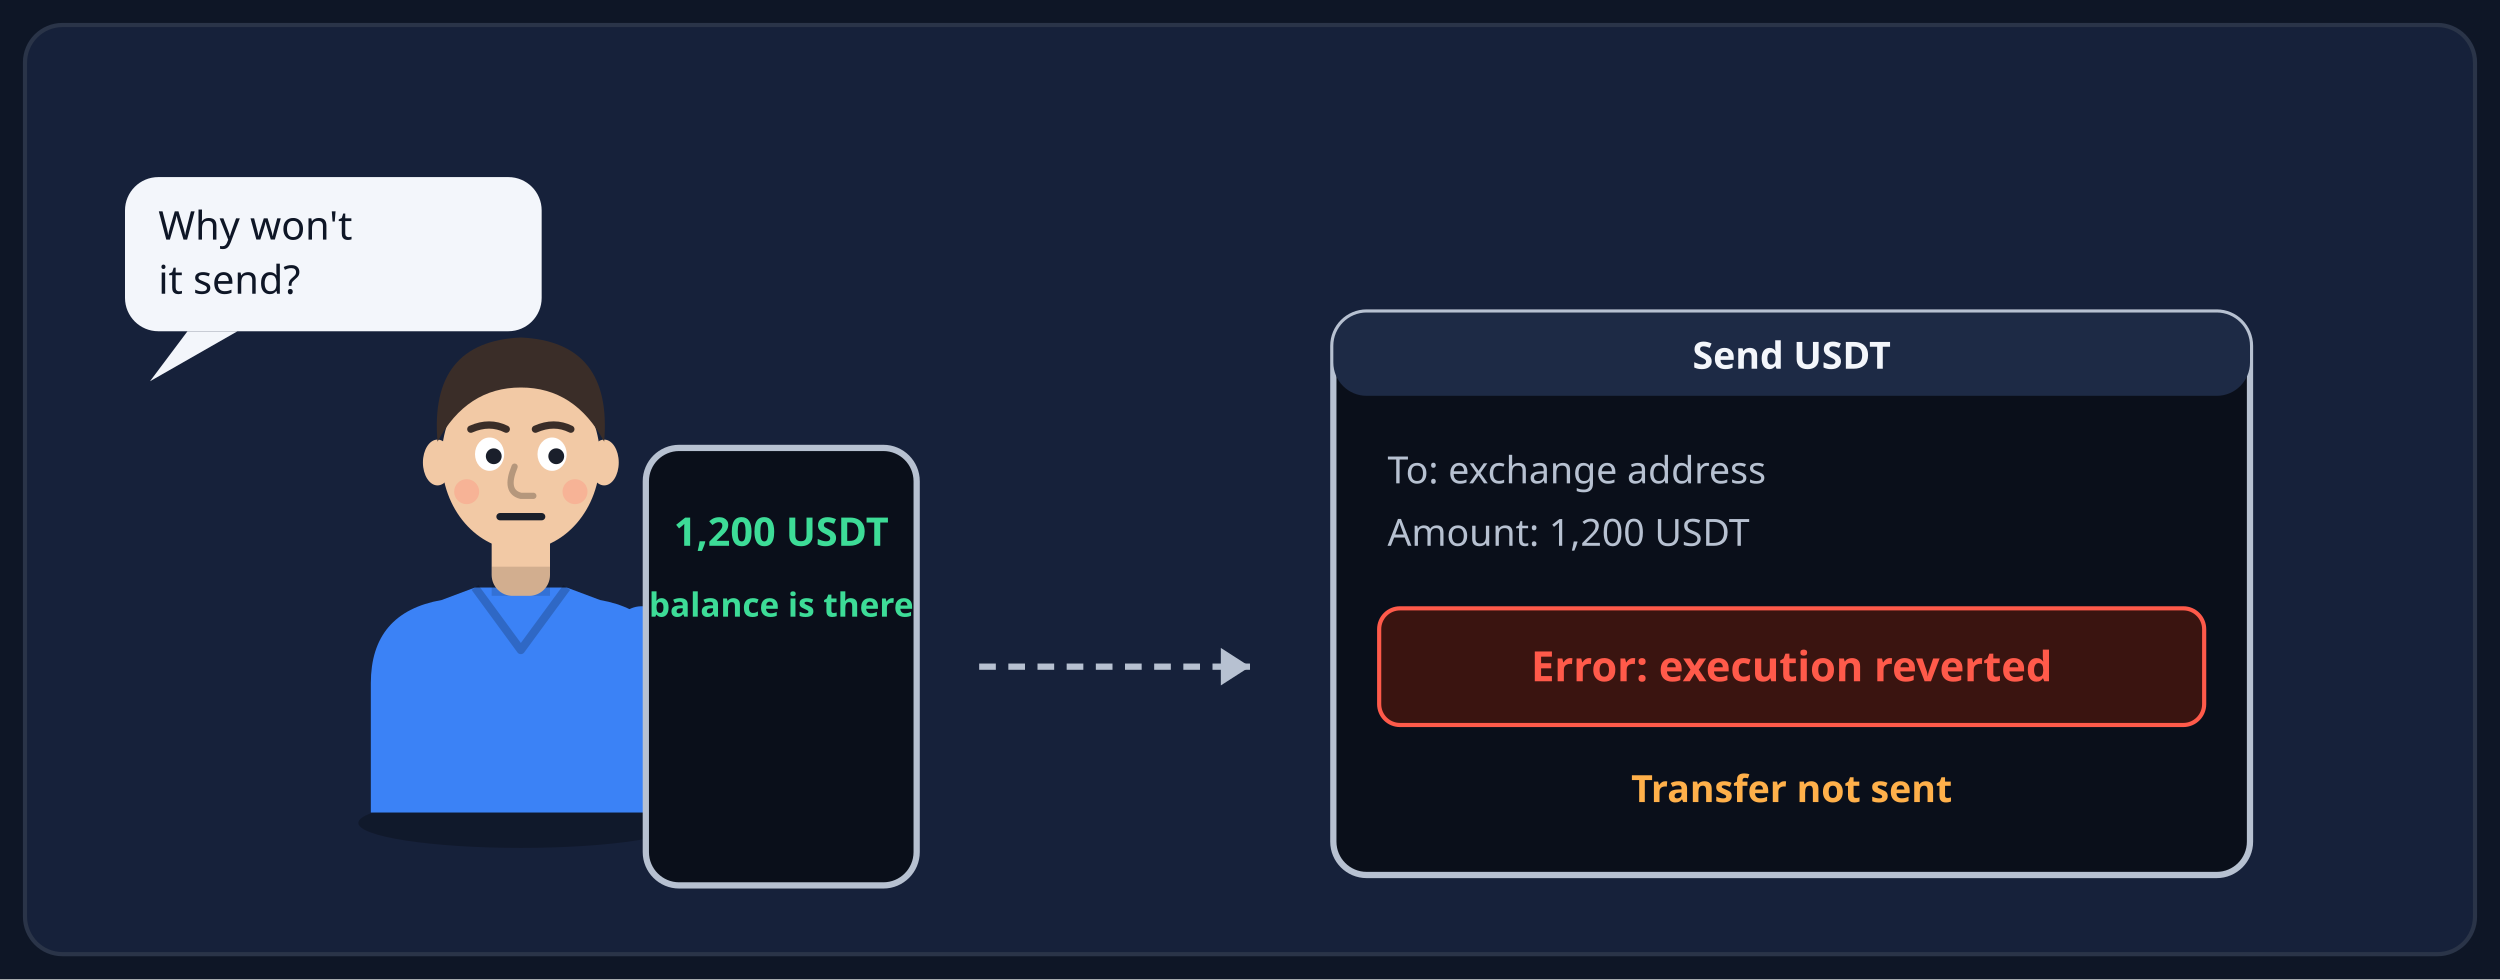
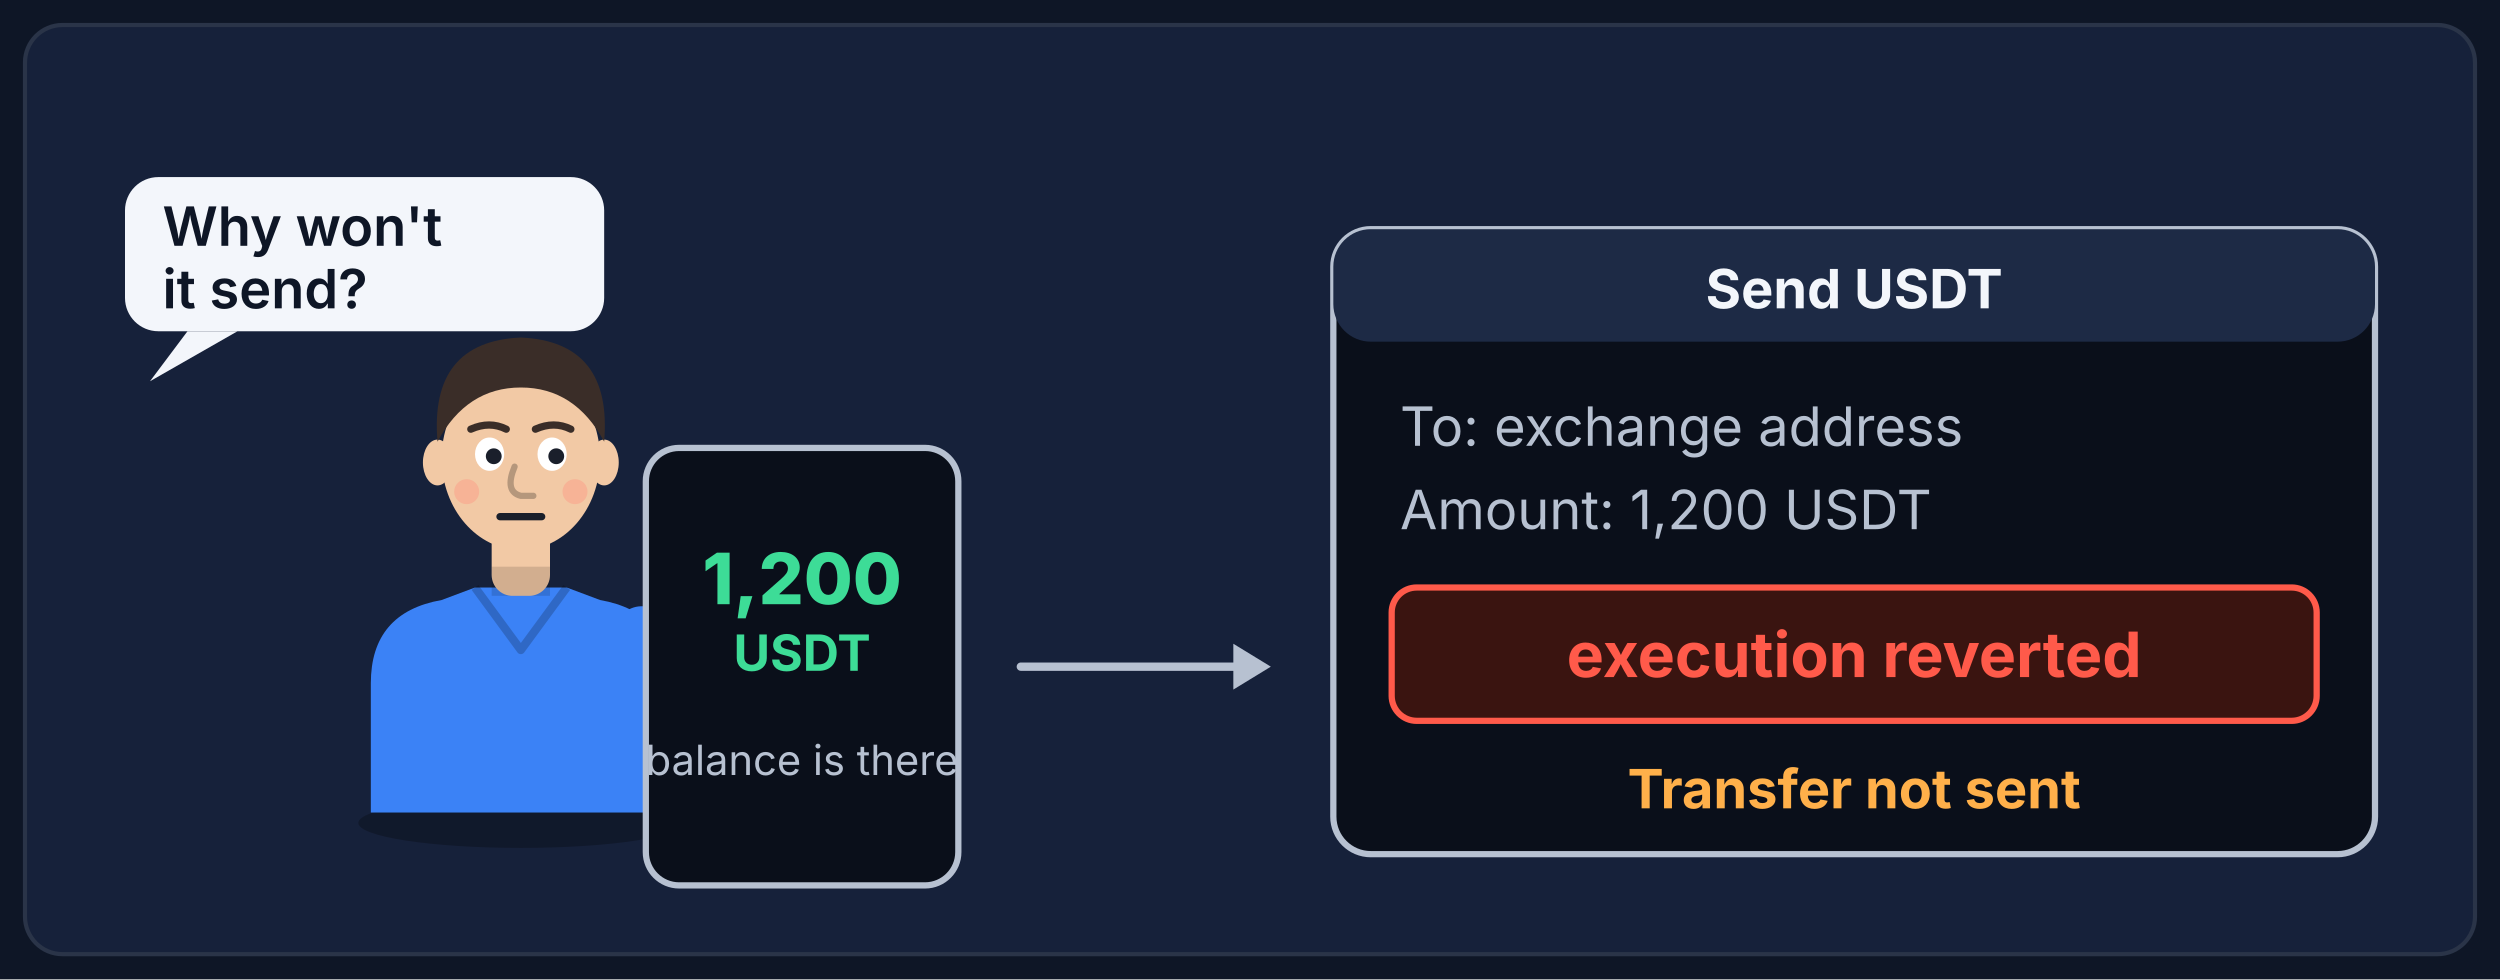
- <svg xmlns="http://www.w3.org/2000/svg" viewBox="0 0 1200 470" font-family="system-ui,sans-serif">
+ <svg xmlns="http://www.w3.org/2000/svg" viewBox="0 0 1200 470" font-family="system-ui,-apple-system,Segoe UI,sans-serif">
  <rect width="1200" height="470" fill="#0E1626" />
  <rect width="1200" height="470" fill="#0E1626" />
  <rect x="12" y="12" width="1176" height="446" rx="18" fill="#16213A" stroke="#2A3448" stroke-width="2" />
  <ellipse cx="250" cy="395" rx="78" ry="12" fill="#000" opacity=".25" />
  <path d="M178 390 v-62 q0 -34 34 -40 l16 -6 h44 l16 6 q34 6 34 40 v62z" fill="#3B82F6" />
  <path d="M228 282 l22 30 l22 -30" fill="none" stroke="#00000033" stroke-width="4" stroke-linejoin="round" />
  <rect x="236" y="250" width="28" height="36" rx="10" fill="#F2C9A5" />
  <rect x="236" y="272" width="28" height="14" fill="#00000022" />
  <path d="M308 304 q40 8 30 52" fill="none" stroke="#3B82F6" stroke-width="26" stroke-linecap="round" />
  <circle cx="338" cy="358" r="13" fill="#F2C9A5" />
  <ellipse cx="210" cy="222" rx="7" ry="11" fill="#F2C9A5" />
  <ellipse cx="290" cy="222" rx="7" ry="11" fill="#F2C9A5" />
  <ellipse cx="250" cy="220" rx="38" ry="44" fill="#F2C9A5" />
  <path d="M210 212 q-4 -48 40 -50 q44 2 40 50 q-14 -26 -40 -26 q-26 0 -40 26z" fill="#3a2d28" />
  <ellipse cx="235" cy="218" rx="7" ry="8" fill="#fff" />
  <ellipse cx="265" cy="218" rx="7" ry="8" fill="#fff" />
  <circle cx="237" cy="219" r="3.8" fill="#1a1f2b" />
  <circle cx="267" cy="219" r="3.8" fill="#1a1f2b" />
  <path d="M226 206 q9 -4 17 0 M257 206 q9 -4 17 0" stroke="#3a2d28" stroke-width="3.5" fill="none" stroke-linecap="round" />
  <path d="M247 224 q-5 12 3 14 h6" stroke="#00000040" stroke-width="3" fill="none" stroke-linecap="round" />
  <path d="M240 248 h20" stroke="#1a1f2b" stroke-width="3.5" stroke-linecap="round" />
  <circle cx="224" cy="236" r="6" fill="#ff8a7a" opacity=".35" />
  <circle cx="276" cy="236" r="6" fill="#ff8a7a" opacity=".35" />
-   <rect x="310" y="215" width="130" height="210" rx="16" fill="#0a0f1a" stroke="#B7C1D1" stroke-width="3" />
-   <text x="375" y="262" font-size="19" fill="#3DDC97" text-anchor="middle" font-weight="700">1,200 USDT</text>
-   <text x="375" y="296" font-size="16" fill="#3DDC97" text-anchor="middle" font-weight="700">balance is there</text>
-   <rect x="60" y="85" width="200" height="74" rx="16" fill="#F3F6FB" />
+   <rect x="60" y="85" width="230" height="74" rx="16" fill="#F3F6FB" />
  <path d="M90 159 l-18 24 l42 -24z" fill="#F3F6FB" />
-   <text x="76" y="115" font-size="19" fill="#0E1626" text-anchor="start" font-weight="400">Why won't</text>
-   <text x="76" y="141" font-size="19" fill="#0E1626" text-anchor="start" font-weight="400">it send?</text>
-   <rect x="640" y="150" width="440" height="270" rx="16" fill="#0a0f1a" stroke="#B7C1D1" stroke-width="3" />
-   <rect x="640" y="150" width="440" height="40" rx="16" fill="#1d2a45" />
-   <text x="860" y="177" font-size="18" fill="#F3F6FB" text-anchor="middle" font-weight="700">Send USDT</text>
-   <text x="666" y="232" font-size="18" fill="#B7C1D1" text-anchor="start" font-weight="400">To: exchange address</text>
-   <text x="666" y="262" font-size="18" fill="#B7C1D1" text-anchor="start" font-weight="400">Amount: 1,200 USDT</text>
-   <rect x="662" y="292" width="396" height="56" rx="10" fill="#3a1410" stroke="#FF5A4A" stroke-width="2" />
-   <text x="860" y="327" font-size="20" fill="#FF5A4A" text-anchor="middle" font-weight="700">Error: execution reverted</text>
-   <text x="860" y="385" font-size="18" fill="#FFB04A" text-anchor="middle" font-weight="700">Transfer not sent</text>
-   <path d="M470 320 H600" stroke="#B7C1D1" stroke-width="3" stroke-dasharray="8 6" />
-   <path d="M600 320 l-14 -9 v18z" fill="#B7C1D1" />
+   <text x="78" y="118" font-size="26" fill="#0E1626" text-anchor="start" font-weight="600">Why won't</text>
+   <text x="78" y="148" font-size="26" fill="#0E1626" text-anchor="start" font-weight="600">it send?</text>
+   <rect x="310" y="215" width="150" height="210" rx="16" fill="#0a0f1a" stroke="#B7C1D1" stroke-width="3" />
+   <text x="385" y="290" font-size="34" fill="#3DDC97" text-anchor="middle" font-weight="800">1,200</text>
+   <text x="385" y="322" font-size="24" fill="#3DDC97" text-anchor="middle" font-weight="700">USDT</text>
+   <text x="385" y="372" font-size="20" fill="#B7C1D1" text-anchor="middle" font-weight="400">balance is there</text>
+   <path d="M490 320 H598" stroke="#B7C1D1" stroke-width="4" stroke-linecap="round" />
+   <path d="M610 320 l-18 -11 v22z" fill="#B7C1D1" />
+   <rect x="640" y="110" width="500" height="300" rx="18" fill="#0a0f1a" stroke="#B7C1D1" stroke-width="3" />
+   <rect x="640" y="110" width="500" height="54" rx="18" fill="#1d2a45" />
+   <text x="890" y="148" font-size="26" fill="#F3F6FB" text-anchor="middle" font-weight="700">Send USDT</text>
+   <text x="672" y="214" font-size="26" fill="#B7C1D1" text-anchor="start" font-weight="400">To: exchange address</text>
+   <text x="672" y="254" font-size="26" fill="#B7C1D1" text-anchor="start" font-weight="400">Amount: 1,200 USDT</text>
+   <rect x="668" y="282" width="444" height="64" rx="12" fill="#3a1410" stroke="#FF5A4A" stroke-width="3" />
+   <text x="890" y="325" font-size="30" fill="#FF5A4A" text-anchor="middle" font-weight="700">execution reverted</text>
+   <text x="890" y="388" font-size="26" fill="#FFB04A" text-anchor="middle" font-weight="700">Transfer not sent</text>
</svg>
